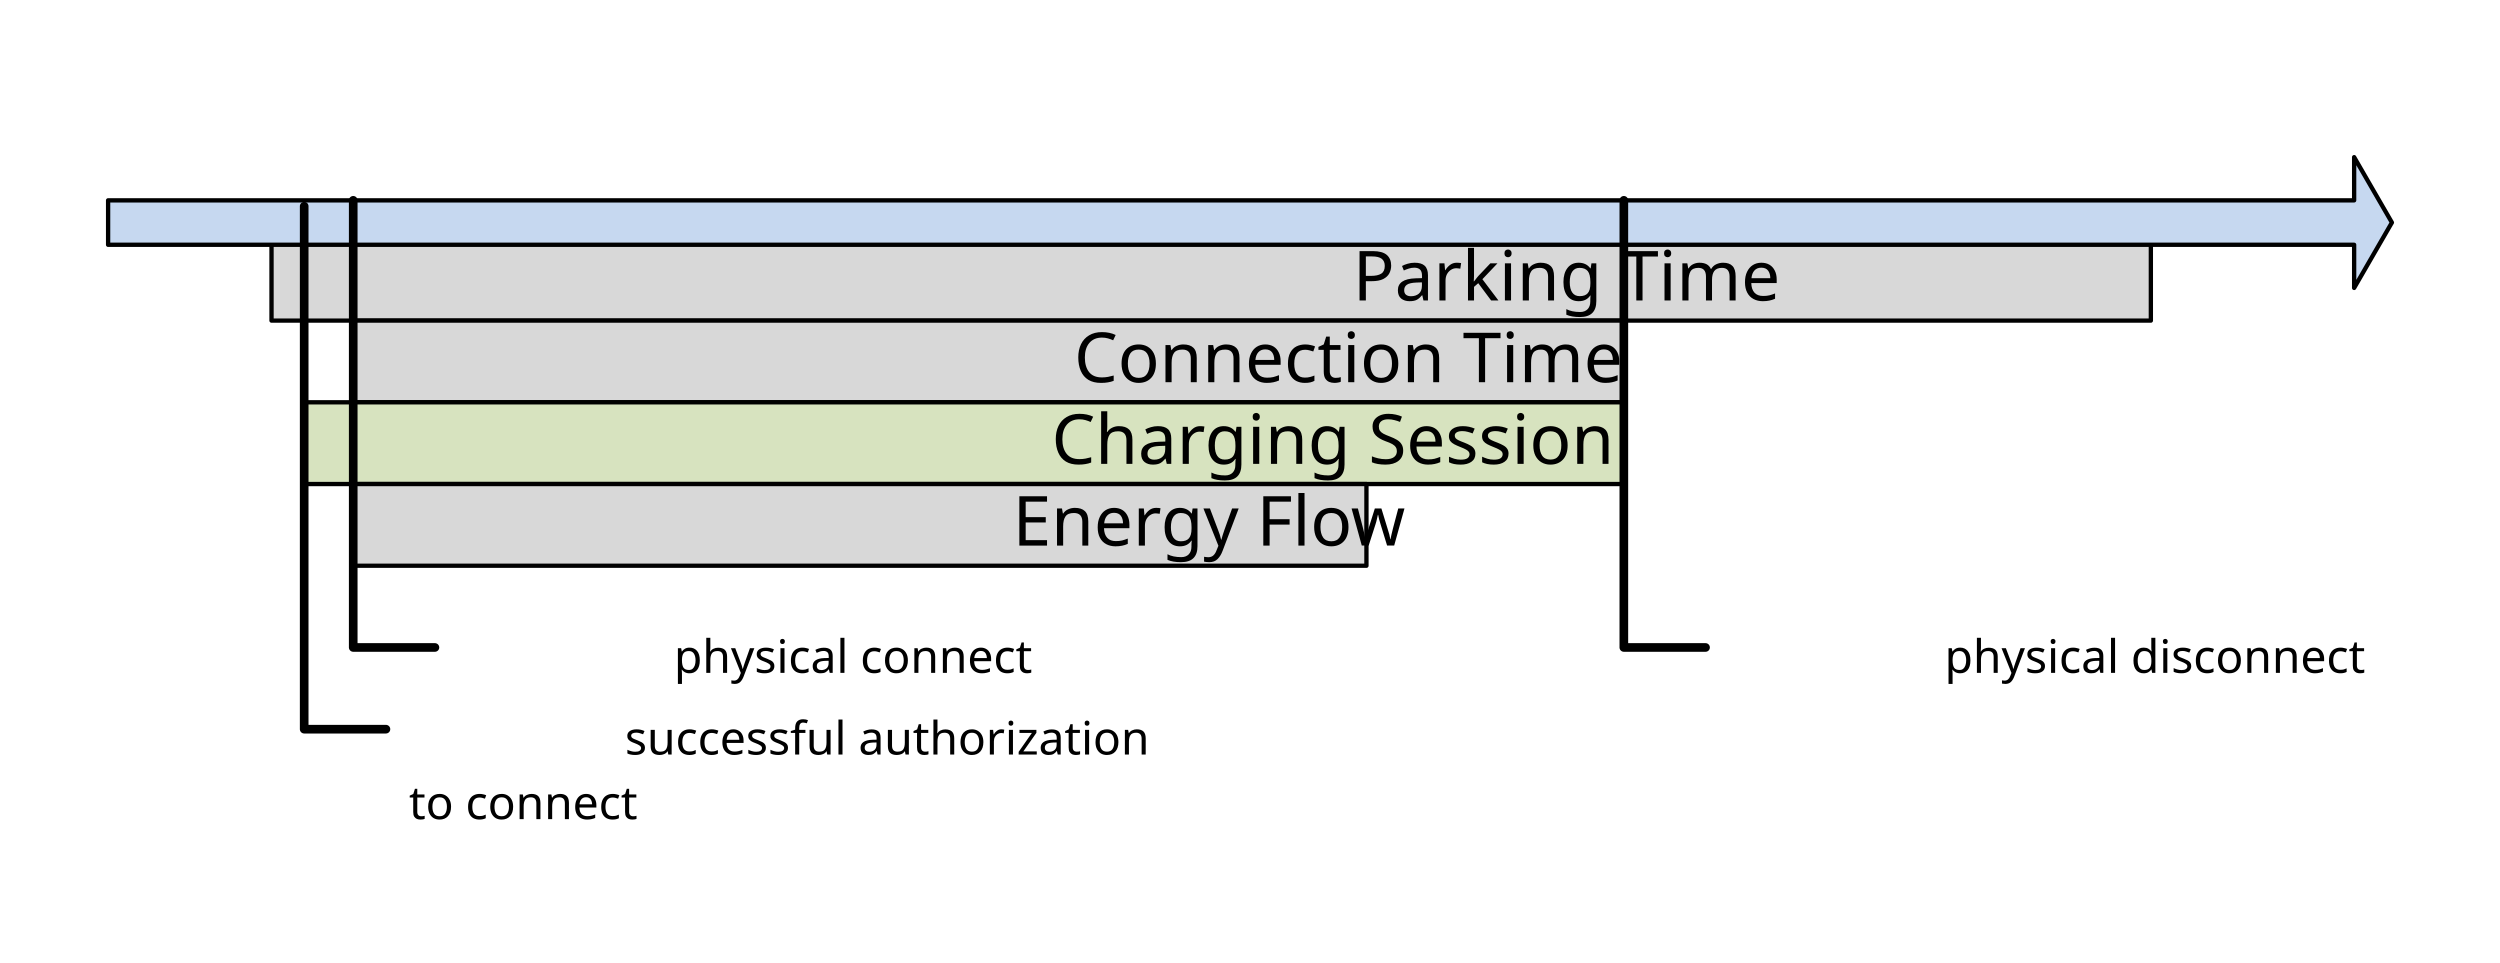
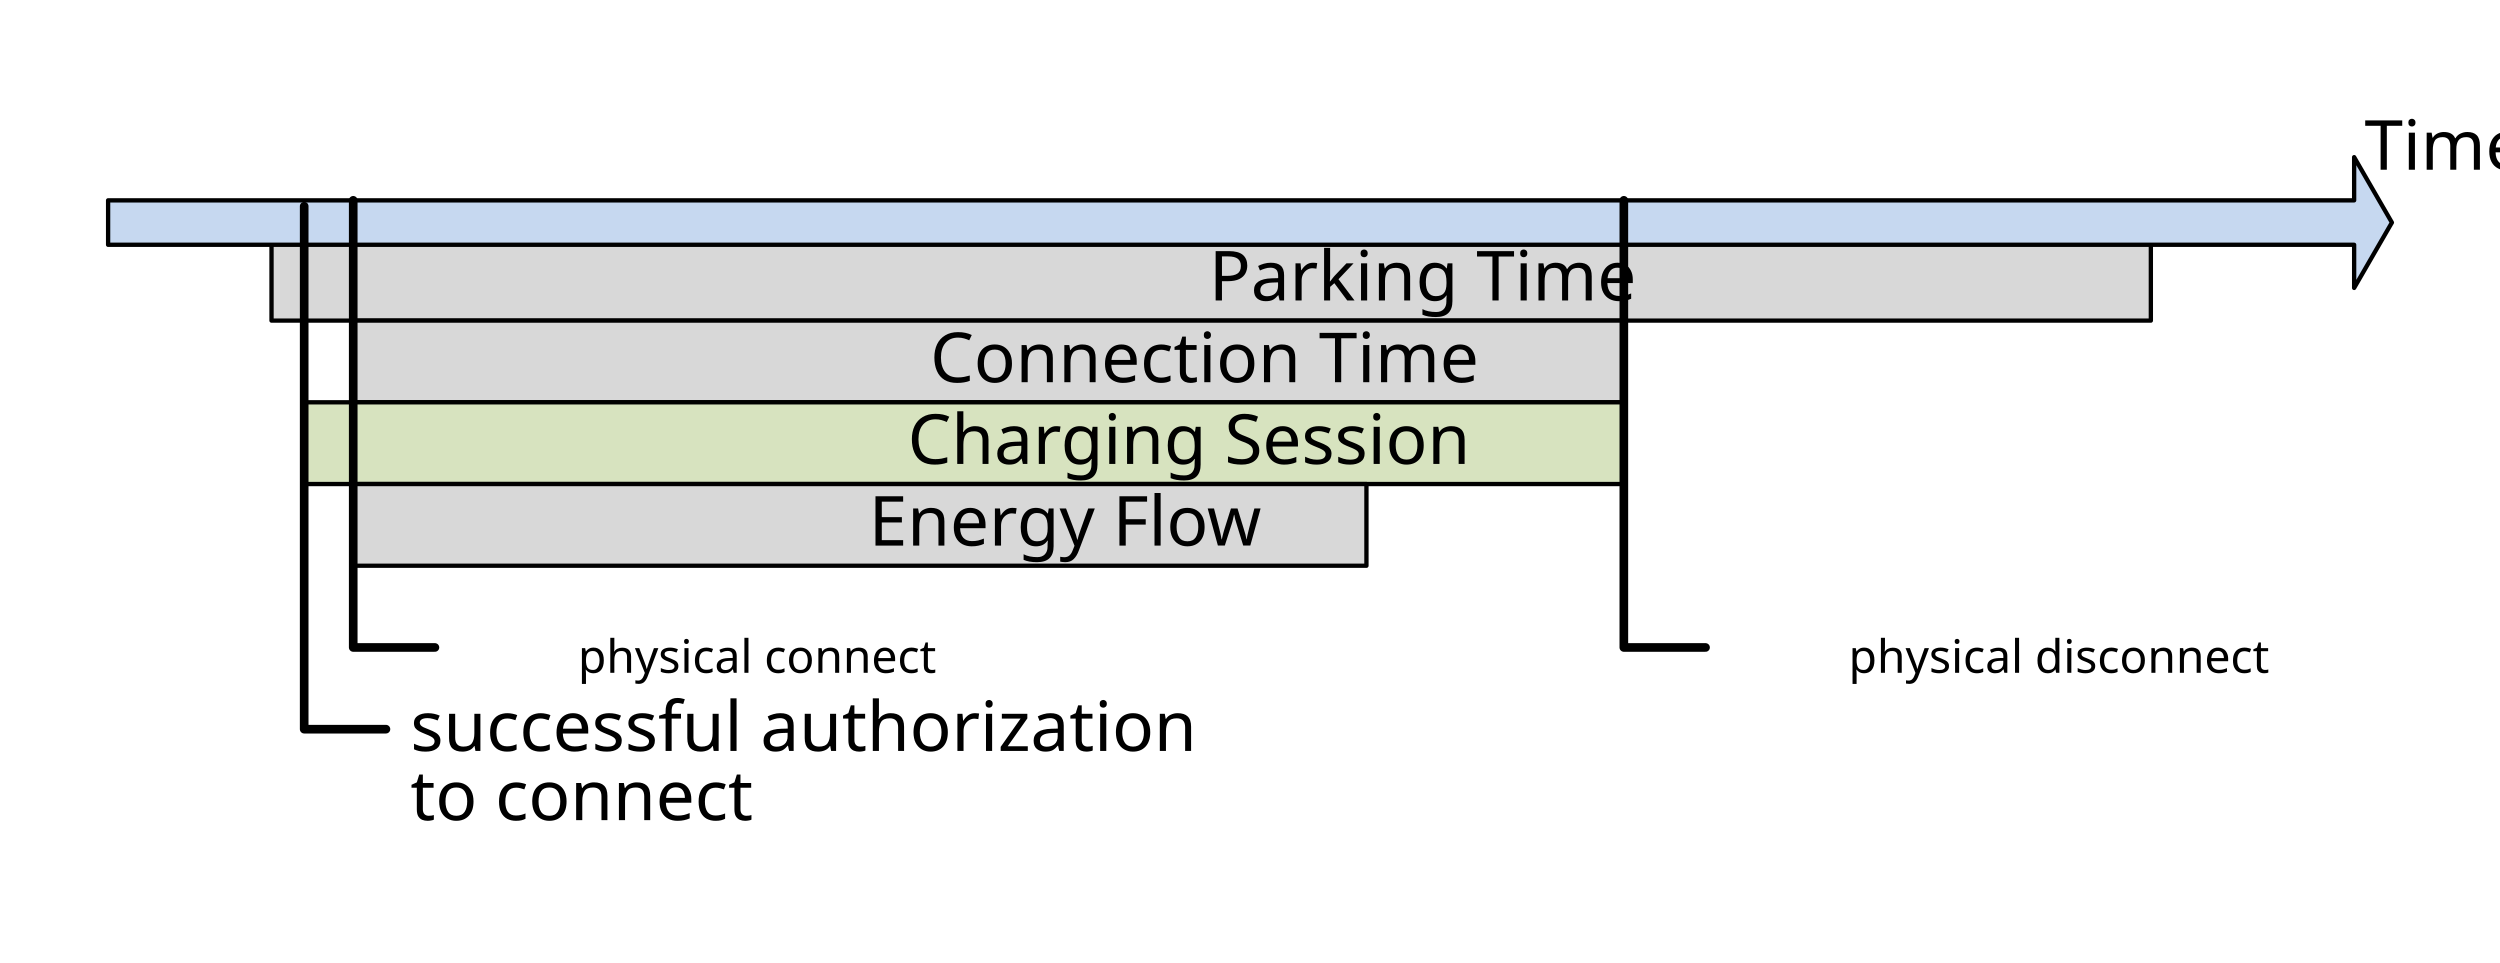
- <svg xmlns="http://www.w3.org/2000/svg" xmlns:ns1="http://schemas.microsoft.com/visio/2003/SVGExtensions/" width="6.023in" height="2.318in" viewBox="0 0 433.642 166.87" xml:space="preserve" color-interpolation-filters="sRGB" class="st9">
+ <svg xmlns="http://www.w3.org/2000/svg" xmlns:ns1="http://schemas.microsoft.com/visio/2003/SVGExtensions/" width="6.023in" height="2.318in" viewBox="0 0 433.642 166.87" xml:space="preserve" color-interpolation-filters="sRGB" class="st9" id="svg3084" version="1.1">
+   <defs id="defs3179">
+     <ns1:pageProperties ns1:shadowOffsetY="-8.50394" ns1:shadowOffsetX="8.50394" ns1:drawingUnits="24" ns1:pageScale="0.0393701" ns1:drawingScale="0.0393701" />
+     <ns1:layer ns1:index="0" ns1:name="Anmerkungen" />
+     <ns1:userDefs>
+       <ns1:ud ns1:nameU="visVersion" ns1:val="VT0(14):26" />
+     </ns1:userDefs>
+     <ns1:textBlock ns1:margins="rect(4,4,4,4)" ns1:tabSpace="42.5197" ns1:verticalAlign="0" />
+     <ns1:textRect cx="9.602" cy="127.185" width="79.38" height="19.204" transform="rotate(90)" />
+     <ns1:userDefs>
+       <ns1:ud ns1:nameU="visVersion" ns1:val="VT0(14):26" />
+     </ns1:userDefs>
+     <ns1:textBlock ns1:margins="rect(4,4,4,4)" ns1:tabSpace="42.5197" ns1:verticalAlign="0" />
+     <ns1:textRect cx="9.602" cy="131.437" width="70.87" height="19.204" transform="rotate(90)" />
+     <ns1:textBlock ns1:margins="rect(4,4,4,4)" ns1:tabSpace="42.5197" />
+     <ns1:textRect cx="87.874" cy="159.783" width="175.75" height="14.173" />
+     <ns1:userDefs>
+       <ns1:ud ns1:nameU="visVersion" ns1:val="VT0(14):26" />
+     </ns1:userDefs>
+     <ns1:textBlock ns1:margins="rect(4,4,4,4)" ns1:tabSpace="42.5197" ns1:verticalAlign="0" />
+     <ns1:textRect cx="15.202" cy="122.933" width="87.88" height="30.404" transform="rotate(90)" />
+     <ns1:textBlock ns1:margins="rect(4,4,4,4)" ns1:tabSpace="42.5197" />
+     <ns1:textRect cx="114.449" cy="159.783" width="228.9" height="14.173" />
+     <ns1:textBlock ns1:margins="rect(4,4,4,4)" ns1:tabSpace="42.5197" />
+     <ns1:textRect cx="110.197" cy="159.783" width="220.4" height="14.173" />
+     <ns1:textBlock ns1:margins="rect(4,4,4,4)" ns1:tabSpace="42.5197" />
+     <ns1:textRect cx="42.52" cy="159.783" width="85.04" height="14.173" />
+     <ns1:userDefs>
+       <ns1:ud ns1:nameU="visVersion" ns1:val="VT0(14):26" />
+     </ns1:userDefs>
+     <ns1:textBlock ns1:margins="rect(4,4,4,4)" ns1:tabSpace="42.5197" />
+     <ns1:textRect cx="162.992" cy="159.783" width="325.99" height="14.173" />
+   </defs>
  <ns1:documentProperties ns1:langID="1031" ns1:metric="true" ns1:viewMarkup="false">
    <ns1:userDefs>
      <ns1:ud ns1:nameU="msvNoAutoConnect" ns1:val="VT0(1):26" />
    </ns1:userDefs>
  </ns1:documentProperties>
-   <style type="text/css">
+   <style type="text/css" id="style3086">
	
		.st1 {fill:#d8d8d8;stroke:#000000;stroke-linecap:round;stroke-linejoin:round;stroke-width:0.75}
		.st2 {fill:#000000;font-family:Calibri;font-size:1em}
		.st3 {fill:#c6d8f0;stroke:#000000;stroke-linecap:round;stroke-linejoin:round;stroke-width:0.75}
		.st4 {fill:none;stroke:none;stroke-linecap:round;stroke-linejoin:round;stroke-width:0.75}
		.st5 {fill:#d7e3bf;stroke:#000000;stroke-linecap:round;stroke-linejoin:round;stroke-width:0.75}
		.st6 {stroke:#000000;stroke-linecap:round;stroke-linejoin:round;stroke-width:1.5}
		.st7 {fill:#000000;font-family:Calibri;font-size:0.667em}
		.st8 {font-size:1em}
		.st9 {fill:none;fill-rule:evenodd;font-size:12px;overflow:visible;stroke-linecap:square;stroke-miterlimit:3}
	
	</style>
-   <g ns1:mID="4" ns1:index="2" ns1:groupContext="foregroundPage">
-     <ns1:pageProperties ns1:drawingScale="0.0393701" ns1:pageScale="0.0393701" ns1:drawingUnits="24" ns1:shadowOffsetX="8.50394" ns1:shadowOffsetY="-8.50394" />
-     <ns1:layer ns1:name="Anmerkungen" ns1:index="0" />
-     <g id="shape15-1" ns1:mID="15" ns1:groupContext="shape" transform="translate(47.0965,-111.27)">
-       <ns1:textBlock ns1:margins="rect(4,4,4,4)" ns1:tabSpace="42.5197" />
-       <ns1:textRect cx="162.992" cy="159.783" width="325.99" height="14.173" />
-       <rect x="0" y="152.697" width="325.984" height="14.173" class="st1" />
-       <text x="131.41" y="163.38" class="st2" ns1:langID="2057">
-         <ns1:paragraph ns1:horizAlign="1" />
-         <ns1:tabList />Parking Time</text>
-     </g>
-     <g id="shape16-4" ns1:mID="16" ns1:groupContext="shape" transform="translate(414.892,-116.939) scale(-1,1)">
-       <ns1:userDefs>
-         <ns1:ud ns1:nameU="visVersion" ns1:val="VT0(14):26" />
-       </ns1:userDefs>
-       <path d="M0 155.53 L6.55 144.19 L6.55 151.68 L396.14 151.68 L396.14 159.39 L6.55 159.39 L6.55 166.87 L0 155.53 Z" class="st3" />
-     </g>
-     <g id="shape17-6" ns1:mID="17" ns1:groupContext="shape" transform="translate(322.057,-133.947)">
-       <ns1:textBlock ns1:margins="rect(4,4,4,4)" ns1:tabSpace="42.5197" />
-       <ns1:textRect cx="42.52" cy="159.783" width="85.04" height="14.173" />
-       <rect x="0" y="152.697" width="85.039" height="14.173" class="st4" />
-       <text x="56.88" y="163.38" class="st2" ns1:langID="2057">
-         <ns1:paragraph ns1:horizAlign="2" />
-         <ns1:tabList />Time</text>
-     </g>
-     <g id="shape18-9" ns1:mID="18" ns1:groupContext="shape" transform="translate(61.2697,-97.0964)">
-       <ns1:textBlock ns1:margins="rect(4,4,4,4)" ns1:tabSpace="42.5197" />
-       <ns1:textRect cx="110.197" cy="159.783" width="220.4" height="14.173" />
-       <rect x="0" y="152.697" width="220.394" height="14.173" class="st1" />
-       <text x="68.87" y="163.38" class="st2" ns1:langID="2057">
-         <ns1:paragraph ns1:horizAlign="1" />
-         <ns1:tabList />Connection Time</text>
-     </g>
-     <g id="shape19-12" ns1:mID="19" ns1:groupContext="shape" transform="translate(52.7657,-82.9232)">
-       <ns1:textBlock ns1:margins="rect(4,4,4,4)" ns1:tabSpace="42.5197" />
-       <ns1:textRect cx="114.449" cy="159.783" width="228.9" height="14.173" />
-       <rect x="0" y="152.697" width="228.898" height="14.173" class="st5" />
-       <text x="73.47" y="163.38" class="st2" ns1:langID="2057">
-         <ns1:paragraph ns1:horizAlign="1" />
-         <ns1:tabList />Charging Session</text>
-     </g>
-     <g id="shape20-15" ns1:mID="20" ns1:groupContext="shape" ns1:layerMember="0" transform="translate(-12.0571,148.87) rotate(-90)">
-       <ns1:userDefs>
-         <ns1:ud ns1:nameU="visVersion" ns1:val="VT0(14):26" />
-       </ns1:userDefs>
-       <ns1:textBlock ns1:margins="rect(4,4,4,4)" ns1:tabSpace="42.5197" ns1:verticalAlign="0" />
-       <ns1:textRect cx="15.202" cy="122.933" width="87.88" height="30.404" transform="rotate(90)" />
-       <path d="M22.4 79 L22.4 64.82 L113.11 64.82" class="st6" />
-       <text x="83" y="-18" transform="rotate(90)" class="st7" ns1:langID="1031">
-         <ns1:paragraph ns1:spLine="-1.4" />
-         <ns1:tabList />s<tspan class="st8" ns1:langID="2057">uccessful </tspan>a<tspan class="st8" ns1:langID="2057">uthorization </tspan>
-         <tspan x="83" dy="1.4em" class="st8" ns1:langID="2057">to connect</tspan>
-       </text>
-     </g>
-     <g id="shape21-22" ns1:mID="21" ns1:groupContext="shape" transform="translate(61.2697,-68.75)">
-       <ns1:textBlock ns1:margins="rect(4,4,4,4)" ns1:tabSpace="42.5197" />
-       <ns1:textRect cx="87.874" cy="159.783" width="175.75" height="14.173" />
-       <rect x="0" y="152.697" width="175.748" height="14.173" class="st1" />
-       <text x="58.23" y="163.38" class="st2" ns1:langID="2057">
-         <ns1:paragraph ns1:horizAlign="1" />
-         <ns1:tabList />Energy Flow</text>
-     </g>
-     <g id="shape22-25" ns1:mID="22" ns1:groupContext="shape" ns1:layerMember="0" transform="translate(-20.561,123.497) rotate(-90)">
-       <ns1:userDefs>
-         <ns1:ud ns1:nameU="visVersion" ns1:val="VT0(14):26" />
-       </ns1:userDefs>
-       <ns1:textBlock ns1:margins="rect(4,4,4,4)" ns1:tabSpace="42.5197" ns1:verticalAlign="0" />
-       <ns1:textRect cx="9.602" cy="131.437" width="70.87" height="19.204" transform="rotate(90)" />
-       <path d="M11.2 96 L11.2 81.83 L88.76 81.83" class="st6" />
-       <text x="100" y="-6.8" transform="rotate(90)" class="st7" ns1:langID="2057">
-         <ns1:paragraph ns1:spLine="-1.4" />
-         <ns1:tabList />physical connect  </text>
-     </g>
-     <g id="shape23-29" ns1:mID="23" ns1:groupContext="shape" ns1:layerMember="0" transform="translate(208.337,123.497) rotate(-90)">
-       <ns1:userDefs>
-         <ns1:ud ns1:nameU="visVersion" ns1:val="VT0(14):26" />
-       </ns1:userDefs>
-       <ns1:textBlock ns1:margins="rect(4,4,4,4)" ns1:tabSpace="42.5197" ns1:verticalAlign="0" />
-       <ns1:textRect cx="9.602" cy="127.185" width="79.38" height="19.204" transform="rotate(90)" />
-       <path d="M11.2 87.5 L11.2 73.33 L88.76 73.33" class="st6" />
-       <text x="91.5" y="-6.8" transform="rotate(90)" class="st7" ns1:langID="2057">
-         <ns1:paragraph ns1:spLine="-1.4" />
-         <ns1:tabList />physical <tspan class="st8" ns1:langID="1031">dis</tspan>connect  </text>
-     </g>
-   </g>
+   <rect x="47.096" y="41.427" width="325.984" height="14.173" class="st1" id="rect3097" style="fill:#d8d8d8;stroke:#000000;stroke-width:0.75;stroke-linecap:round;stroke-linejoin:round" />
+   <text x="178.506" y="52.11" class="st2" ns1:langID="2057" id="text3099" style="fill:#000000;font-family:Calibri">
+     <ns1:paragraph ns1:horizAlign="1" />
+     <ns1:tabList />Parking Time</text>
+   <path d="m 414.892,38.591 -6.55,-11.34 0,7.49 -389.59,0 0,7.71 389.59,0 0,7.48 6.55,-11.34 z" class="st3" id="path3104" style="fill:#c6d8f0;stroke:#000000;stroke-width:0.75;stroke-linecap:round;stroke-linejoin:round" />
+   <rect x="322.057" y="18.75" width="85.039" height="14.173" class="st4" id="rect3111" style="fill:none;stroke:none" />
+   <text x="378.937" y="29.433" class="st2" ns1:langID="2057" id="text3113" style="fill:#000000;font-family:Calibri">
+     <ns1:paragraph ns1:horizAlign="2" />
+     <ns1:tabList />Time</text>
+   <rect x="61.27" y="55.601" width="220.394" height="14.173" class="st1" id="rect3120" style="fill:#d8d8d8;stroke:#000000;stroke-width:0.75;stroke-linecap:round;stroke-linejoin:round" />
+   <text x="130.14" y="66.284" class="st2" ns1:langID="2057" id="text3122" style="fill:#000000;font-family:Calibri">
+     <ns1:paragraph ns1:horizAlign="1" />
+     <ns1:tabList />Connection Time</text>
+   <rect x="52.766" y="69.774" width="228.898" height="14.173" class="st5" id="rect3129" style="fill:#d7e3bf;stroke:#000000;stroke-width:0.75;stroke-linecap:round;stroke-linejoin:round" />
+   <text x="126.236" y="80.457" class="st2" ns1:langID="2057" id="text3131" style="fill:#000000;font-family:Calibri">
+     <ns1:paragraph ns1:horizAlign="1" />
+     <ns1:tabList />Charging Session</text>
+   <path d="m 66.943,126.47 -14.18,0 0,-90.71" class="st6" id="path3138" style="stroke:#000000;stroke-width:1.5;stroke-linecap:round;stroke-linejoin:round" />
+   <rect x="61.27" y="83.947" width="175.748" height="14.173" class="st1" id="rect3153" style="fill:#d8d8d8;stroke:#000000;stroke-width:0.75;stroke-linecap:round;stroke-linejoin:round" />
+   <text x="119.5" y="94.63" class="st2" ns1:langID="2057" id="text3155" style="fill:#000000;font-family:Calibri">
+     <ns1:paragraph ns1:horizAlign="1" />
+     <ns1:tabList />Energy Flow</text>
+   <path d="m 75.439,112.297 -14.17,0 0,-77.56" class="st6" id="path3162" style="stroke:#000000;stroke-width:1.5;stroke-linecap:round;stroke-linejoin:round" />
+   <text x="79.439" y="116.697" class="st7" ns1:langID="2057" id="text3164" style="fill:#000000;font-family:Calibri">
+     <ns1:paragraph ns1:spLine="-1.4" />
+     <ns1:tabList />physical connect  </text>
+   <path d="m 295.837,112.297 -14.17,0 0,-77.56" class="st6" id="path3171" style="stroke:#000000;stroke-width:1.5;stroke-linecap:round;stroke-linejoin:round" />
+   <text x="299.837" y="116.697" class="st7" ns1:langID="2057" id="text3173" style="fill:#000000;font-family:Calibri">
+     <ns1:paragraph ns1:spLine="-1.4" />
+     <ns1:tabList />physical <tspan class="st8" ns1:langID="1031" id="tspan3175">dis</tspan>connect  </text>
+   <text xml:space="preserve" style="font-size:12px;font-style:normal;font-variant:normal;font-weight:normal;font-stretch:normal;line-height:100%;letter-spacing:0px;word-spacing:0px;fill:#000000;fill-opacity:1;stroke:none;font-family:Calibri;-inkscape-font-specification:Calibri" x="71.191" y="130.241" id="text3259">
+     <tspan id="tspan3261" x="71.191" y="130.241" style="line-height:100%">successful authorization </tspan>
+     <tspan x="71.191" y="142.241" id="tspan3263" style="line-height:100%">to connect</tspan>
+   </text>
</svg>
